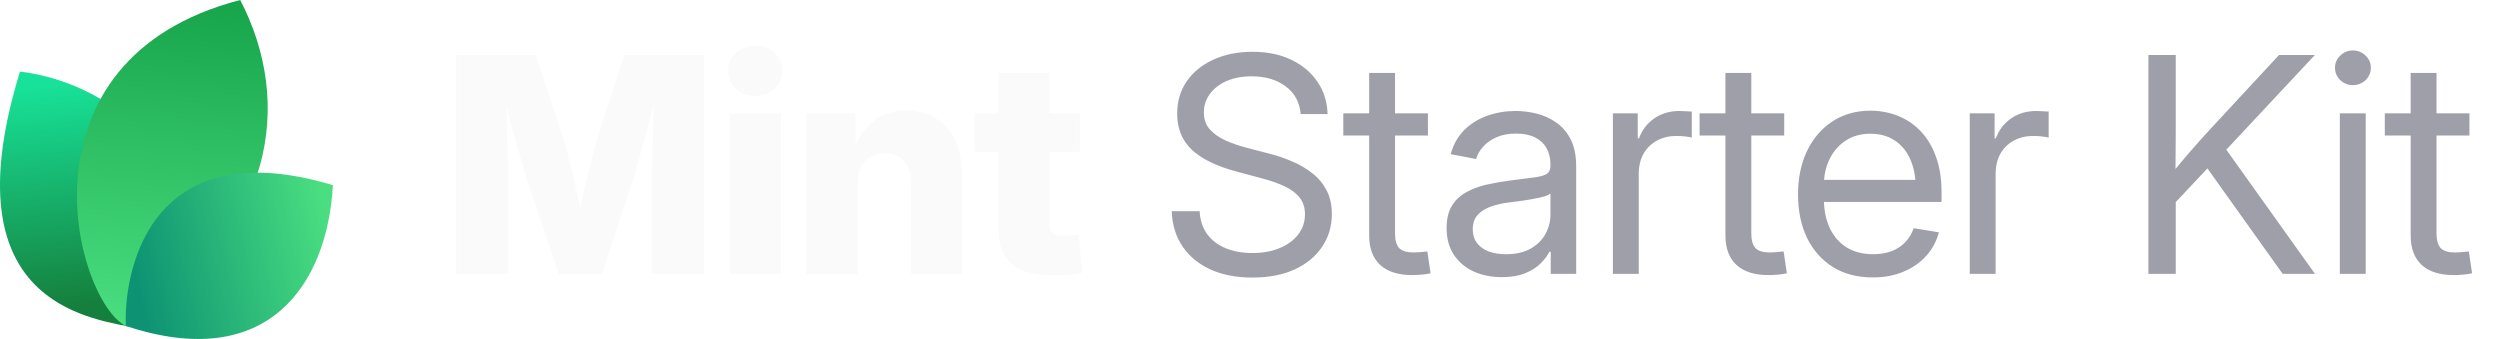
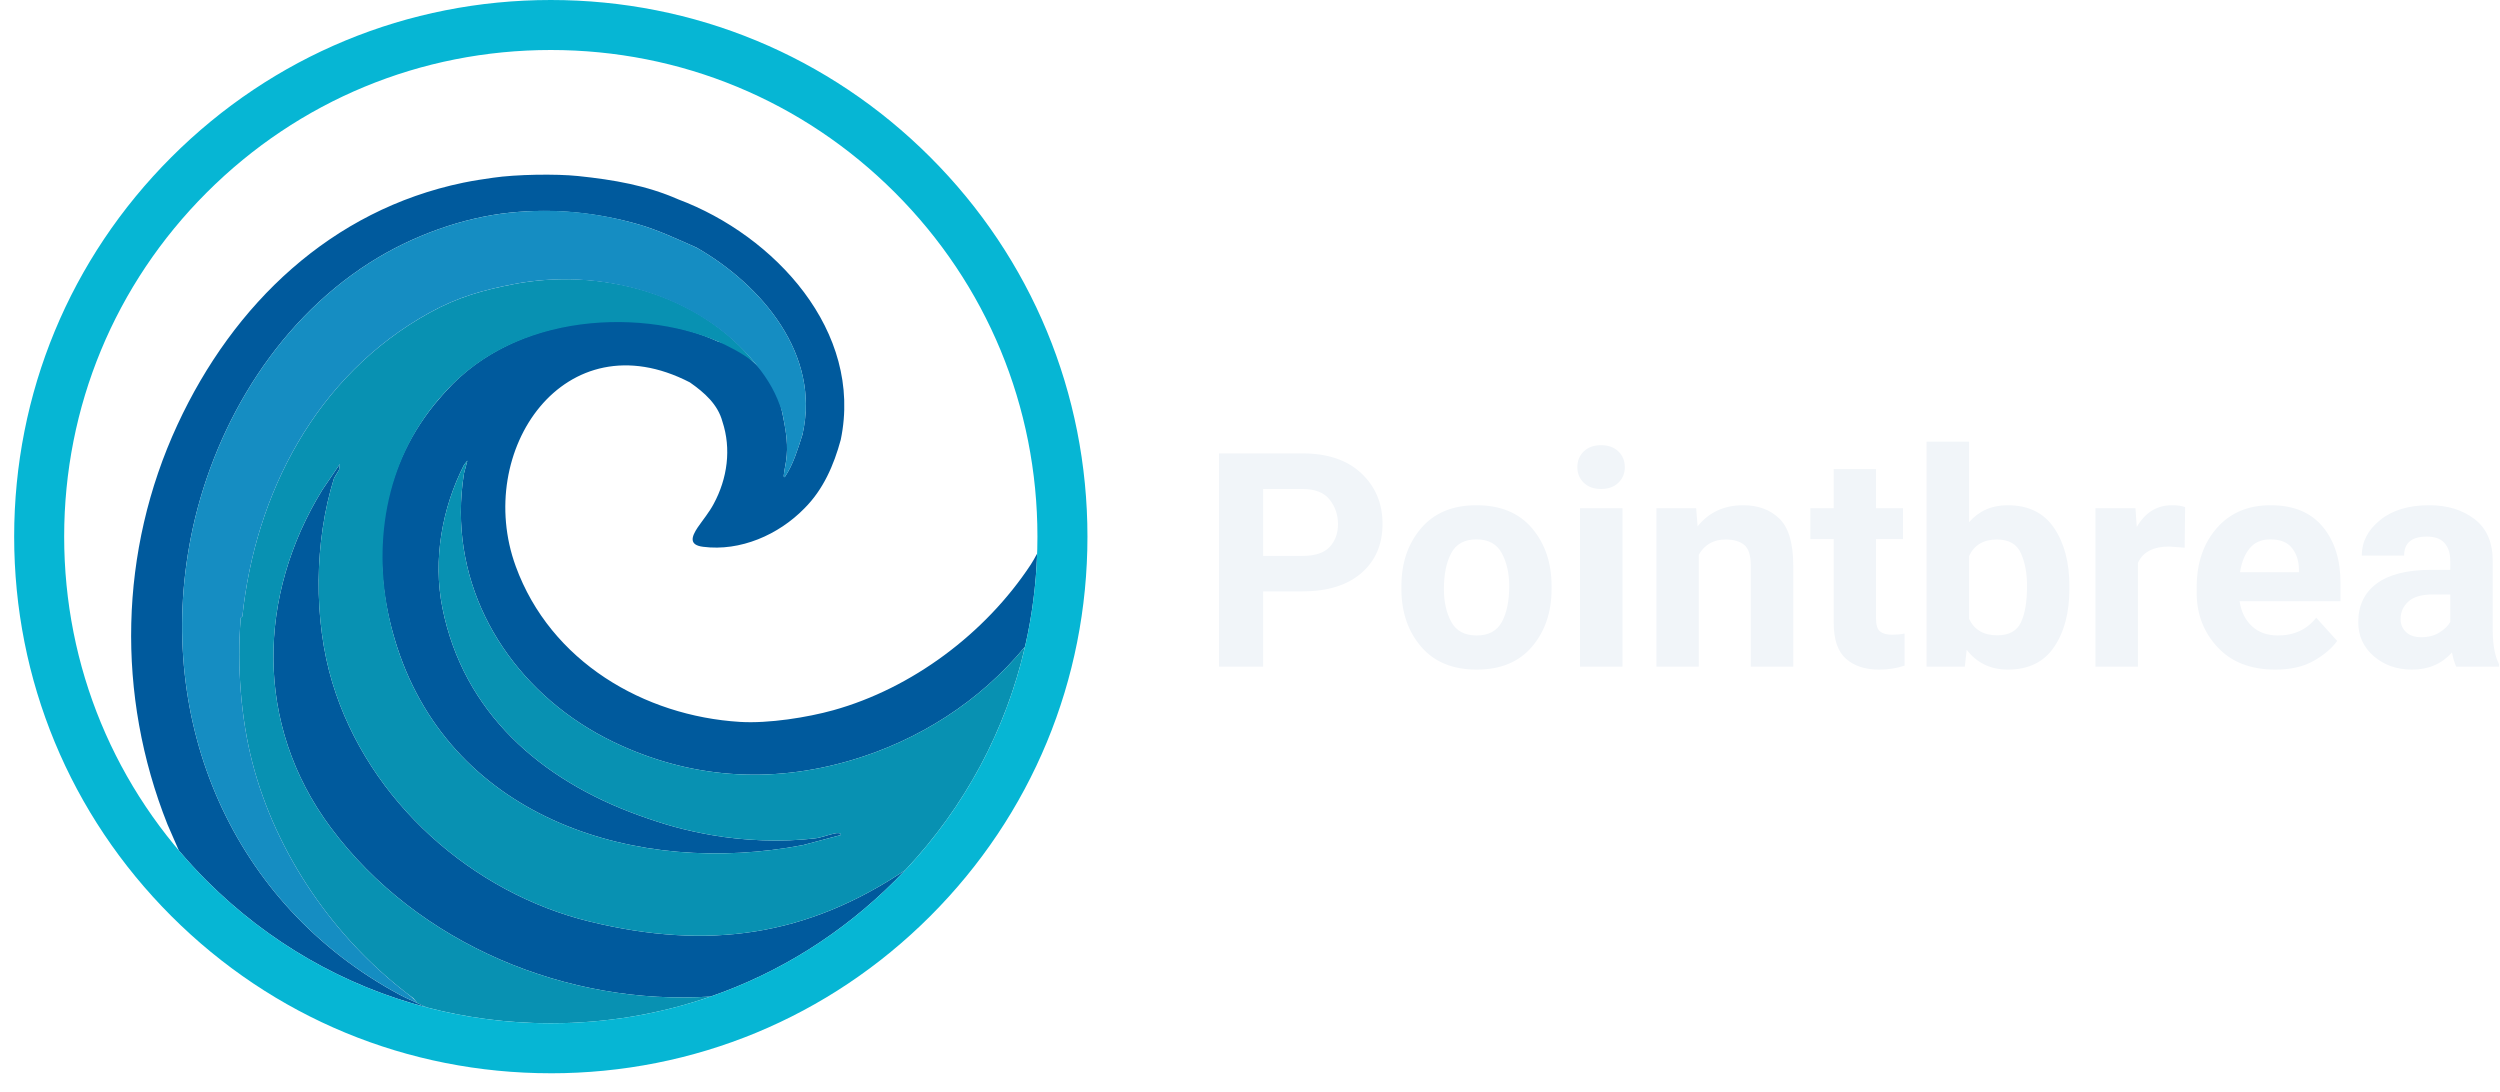
- <svg xmlns="http://www.w3.org/2000/svg" width="177" height="24" viewBox="0 0 177 24" fill="none">
-   <path d="M9.061 23.108C5.268 22.377 -3.391 20.627 1.417 5.064C9.634 6.099 16.973 14.064 9.061 23.108Z" fill="url(#paint0_linear_17557_2145)" />
-   <path d="M8.919 23.094C5.276 21.222 0.784 4.209 17.007 0C20.757 7.193 19.621 16.545 8.919 23.094Z" fill="url(#paint1_linear_17557_2145)" />
-   <path d="M8.914 23.079C8.735 19.882 10.159 9.085 23.57 13.111C23.181 20.123 18.984 26.418 8.914 23.079Z" fill="url(#paint2_linear_17557_2145)" />
-   <path d="M32.301 19.392V3.894H37.938L39.925 9.948C40.036 10.315 40.164 10.787 40.31 11.362C40.462 11.938 40.611 12.552 40.757 13.204C40.91 13.855 41.048 14.483 41.173 15.086C41.305 15.682 41.412 16.192 41.495 16.615H40.695C40.771 16.192 40.871 15.682 40.996 15.086C41.128 14.49 41.267 13.866 41.412 13.214C41.565 12.562 41.714 11.948 41.86 11.373C42.005 10.79 42.133 10.315 42.244 9.948L44.2 3.894H49.848V19.392H46.166V12.704C46.166 12.357 46.173 11.917 46.187 11.383C46.2 10.849 46.214 10.27 46.228 9.646C46.249 9.022 46.266 8.391 46.28 7.753C46.301 7.115 46.311 6.519 46.311 5.964H46.623C46.485 6.561 46.332 7.181 46.166 7.826C45.999 8.471 45.833 9.102 45.666 9.719C45.507 10.336 45.351 10.901 45.198 11.414C45.053 11.928 44.928 12.357 44.824 12.704L42.608 19.392H39.561L37.314 12.704C37.203 12.357 37.072 11.928 36.919 11.414C36.773 10.901 36.614 10.34 36.441 9.729C36.274 9.112 36.104 8.481 35.931 7.836C35.764 7.192 35.608 6.567 35.463 5.964H35.827C35.834 6.512 35.844 7.105 35.858 7.743C35.872 8.374 35.886 9.005 35.9 9.636C35.92 10.26 35.938 10.839 35.952 11.373C35.965 11.907 35.972 12.351 35.972 12.704V19.392H32.301ZM51.668 19.392V8.024H55.288V19.392H51.668ZM53.468 6.786C52.927 6.786 52.473 6.616 52.105 6.276C51.738 5.93 51.554 5.507 51.554 5.007C51.554 4.508 51.738 4.088 52.105 3.749C52.473 3.409 52.927 3.239 53.468 3.239C54.009 3.239 54.463 3.409 54.83 3.749C55.198 4.082 55.382 4.501 55.382 5.007C55.382 5.507 55.198 5.93 54.83 6.276C54.463 6.616 54.009 6.786 53.468 6.786ZM60.708 13.027V19.392H57.088V8.024H60.551L60.593 10.967H60.281C60.593 10.024 61.061 9.268 61.685 8.7C62.309 8.124 63.138 7.836 64.171 7.836C64.975 7.836 65.672 8.017 66.262 8.377C66.851 8.731 67.302 9.234 67.614 9.885C67.933 10.537 68.092 11.307 68.092 12.194V19.392H64.483V12.912C64.483 12.26 64.32 11.754 63.994 11.394C63.675 11.033 63.221 10.853 62.632 10.853C62.25 10.853 61.914 10.936 61.623 11.102C61.332 11.269 61.106 11.515 60.947 11.841C60.787 12.16 60.708 12.555 60.708 13.027ZM76.456 8.024V10.749H69.008V8.024H76.456ZM70.683 5.163H74.292V15.783C74.292 16.102 74.361 16.334 74.5 16.48C74.646 16.625 74.899 16.698 75.259 16.698C75.405 16.698 75.596 16.688 75.831 16.667C76.074 16.646 76.251 16.629 76.362 16.615L76.632 19.309C76.313 19.378 75.963 19.427 75.582 19.455C75.207 19.482 74.836 19.496 74.469 19.496C73.2 19.496 72.25 19.222 71.619 18.674C70.995 18.127 70.683 17.308 70.683 16.22V5.163Z" fill="#FAFAFA" />
-   <path d="M88.667 19.652C87.523 19.652 86.528 19.458 85.682 19.07C84.843 18.681 84.188 18.137 83.716 17.437C83.245 16.736 82.992 15.908 82.957 14.951H84.933C84.968 15.596 85.148 16.14 85.474 16.584C85.8 17.021 86.24 17.354 86.795 17.582C87.35 17.804 87.974 17.915 88.667 17.915C89.388 17.915 90.026 17.801 90.581 17.572C91.143 17.343 91.583 17.024 91.902 16.615C92.228 16.199 92.391 15.717 92.391 15.169C92.391 14.698 92.266 14.306 92.017 13.994C91.767 13.675 91.413 13.408 90.956 13.193C90.498 12.978 89.954 12.787 89.323 12.621L87.502 12.132C86.123 11.765 85.082 11.255 84.382 10.603C83.689 9.944 83.342 9.095 83.342 8.055C83.342 7.174 83.571 6.404 84.028 5.746C84.486 5.087 85.117 4.577 85.921 4.217C86.726 3.849 87.645 3.666 88.678 3.666C89.718 3.666 90.63 3.853 91.413 4.227C92.204 4.602 92.824 5.122 93.275 5.787C93.726 6.446 93.965 7.209 93.993 8.076H92.089C92.013 7.23 91.656 6.574 91.018 6.11C90.387 5.638 89.586 5.403 88.615 5.403C87.95 5.403 87.36 5.513 86.847 5.735C86.341 5.957 85.946 6.262 85.661 6.651C85.377 7.032 85.235 7.469 85.235 7.961C85.235 8.447 85.377 8.849 85.661 9.168C85.946 9.48 86.317 9.74 86.774 9.948C87.232 10.149 87.724 10.319 88.251 10.457L89.884 10.884C90.439 11.023 90.977 11.206 91.496 11.435C92.023 11.657 92.495 11.934 92.911 12.267C93.334 12.593 93.67 12.995 93.92 13.474C94.17 13.945 94.294 14.504 94.294 15.149C94.294 16.015 94.066 16.788 93.608 17.468C93.157 18.148 92.512 18.681 91.673 19.07C90.834 19.458 89.832 19.652 88.667 19.652ZM101.097 8.024V9.594H95.106V8.024H101.097ZM96.937 5.163H98.767V16.521C98.767 17 98.865 17.347 99.059 17.562C99.26 17.77 99.6 17.874 100.078 17.874C100.21 17.874 100.366 17.867 100.546 17.853C100.733 17.832 100.903 17.815 101.056 17.801L101.285 19.351C101.097 19.392 100.886 19.423 100.65 19.444C100.414 19.465 100.189 19.475 99.974 19.475C98.996 19.475 98.244 19.236 97.717 18.758C97.197 18.272 96.937 17.579 96.937 16.677V5.163ZM106.33 19.621C105.595 19.621 104.932 19.489 104.343 19.226C103.754 18.955 103.285 18.564 102.939 18.05C102.592 17.53 102.419 16.896 102.419 16.147C102.419 15.495 102.547 14.965 102.804 14.556C103.06 14.146 103.403 13.828 103.833 13.599C104.263 13.363 104.742 13.186 105.269 13.068C105.796 12.95 106.333 12.857 106.881 12.787C107.574 12.69 108.132 12.617 108.555 12.569C108.978 12.52 109.287 12.441 109.481 12.33C109.675 12.212 109.772 12.014 109.772 11.737V11.654C109.772 11.203 109.679 10.815 109.492 10.489C109.311 10.163 109.041 9.91 108.68 9.729C108.32 9.549 107.872 9.459 107.338 9.459C106.805 9.459 106.34 9.546 105.945 9.719C105.556 9.892 105.241 10.118 104.998 10.395C104.755 10.665 104.593 10.953 104.509 11.258L102.71 10.915C102.897 10.222 103.22 9.65 103.677 9.199C104.135 8.748 104.679 8.412 105.31 8.19C105.941 7.968 106.607 7.857 107.307 7.857C107.8 7.857 108.295 7.92 108.795 8.044C109.301 8.169 109.765 8.381 110.188 8.679C110.611 8.97 110.951 9.369 111.208 9.875C111.464 10.374 111.593 11.005 111.593 11.768V19.392H109.793V17.822H109.7C109.568 18.085 109.363 18.359 109.086 18.643C108.809 18.921 108.444 19.153 107.994 19.34C107.543 19.527 106.988 19.621 106.33 19.621ZM106.621 17.998C107.321 17.998 107.904 17.867 108.368 17.603C108.84 17.333 109.19 16.986 109.419 16.563C109.654 16.133 109.772 15.682 109.772 15.211V13.692C109.703 13.769 109.554 13.841 109.325 13.911C109.096 13.973 108.829 14.032 108.524 14.088C108.226 14.143 107.921 14.192 107.609 14.233C107.304 14.275 107.033 14.309 106.798 14.337C106.354 14.393 105.938 14.49 105.549 14.628C105.168 14.76 104.86 14.954 104.624 15.211C104.388 15.467 104.27 15.811 104.27 16.241C104.27 16.615 104.367 16.934 104.561 17.198C104.762 17.461 105.04 17.662 105.393 17.801C105.747 17.933 106.156 17.998 106.621 17.998ZM114.193 19.392V8.024H115.951V9.792H116.045C116.253 9.209 116.61 8.741 117.116 8.388C117.622 8.034 118.219 7.857 118.905 7.857C119.058 7.857 119.217 7.864 119.384 7.878C119.55 7.885 119.682 7.892 119.779 7.899V9.74C119.716 9.719 119.578 9.695 119.363 9.667C119.155 9.639 118.922 9.625 118.666 9.625C118.174 9.625 117.726 9.733 117.324 9.948C116.922 10.163 116.603 10.471 116.367 10.874C116.138 11.276 116.024 11.758 116.024 12.319V19.392H114.193ZM126.322 8.024V9.594H120.33V8.024H126.322ZM122.161 5.163H123.992V16.521C123.992 17 124.089 17.347 124.283 17.562C124.484 17.77 124.824 17.874 125.302 17.874C125.434 17.874 125.59 17.867 125.77 17.853C125.958 17.832 126.127 17.815 126.28 17.801L126.509 19.351C126.322 19.392 126.11 19.423 125.874 19.444C125.639 19.465 125.413 19.475 125.198 19.475C124.221 19.475 123.468 19.236 122.941 18.758C122.421 18.272 122.161 17.579 122.161 16.677V5.163ZM132.604 19.642C131.502 19.642 130.555 19.396 129.765 18.903C128.974 18.404 128.364 17.714 127.934 16.834C127.511 15.946 127.3 14.927 127.3 13.775C127.3 12.611 127.511 11.584 127.934 10.697C128.364 9.802 128.964 9.102 129.734 8.596C130.51 8.089 131.408 7.836 132.428 7.836C133.1 7.836 133.738 7.954 134.341 8.19C134.952 8.426 135.489 8.783 135.954 9.261C136.425 9.74 136.793 10.343 137.056 11.071C137.327 11.792 137.462 12.645 137.462 13.63V14.296H128.433V12.735H136.463L135.631 13.297C135.631 12.541 135.506 11.876 135.257 11.3C135.007 10.725 134.643 10.277 134.165 9.958C133.686 9.632 133.107 9.469 132.428 9.469C131.748 9.469 131.162 9.632 130.67 9.958C130.177 10.284 129.796 10.725 129.526 11.279C129.262 11.827 129.13 12.441 129.13 13.12V14.046C129.13 14.864 129.273 15.572 129.557 16.168C129.841 16.757 130.243 17.211 130.763 17.53C131.283 17.842 131.901 17.998 132.615 17.998C133.093 17.998 133.523 17.929 133.905 17.79C134.293 17.645 134.619 17.433 134.882 17.156C135.153 16.879 135.354 16.546 135.486 16.157L137.275 16.449C137.108 17.08 136.81 17.634 136.38 18.113C135.95 18.591 135.413 18.966 134.768 19.236C134.123 19.507 133.402 19.642 132.604 19.642ZM139.459 19.392V8.024H141.217V9.792H141.311C141.519 9.209 141.876 8.741 142.382 8.388C142.888 8.034 143.485 7.857 144.171 7.857C144.324 7.857 144.483 7.864 144.649 7.878C144.816 7.885 144.948 7.892 145.045 7.899V9.74C144.982 9.719 144.844 9.695 144.629 9.667C144.421 9.639 144.188 9.625 143.932 9.625C143.439 9.625 142.992 9.733 142.59 9.948C142.188 10.163 141.869 10.471 141.633 10.874C141.404 11.276 141.29 11.758 141.29 12.319V19.392H139.459ZM153.429 14.961V12.715C153.783 12.257 154.136 11.82 154.49 11.404C154.844 10.981 155.204 10.565 155.572 10.156C155.939 9.74 156.314 9.327 156.695 8.918L161.355 3.894H163.893L157.277 10.967H157.184L153.429 14.961ZM152.108 19.392V3.894H154.043V9.241L154.022 12.559L154.043 13.505V19.392H152.108ZM161.615 19.392L155.967 11.477L157.173 9.969L163.903 19.392H161.615ZM165.661 19.392V8.024H167.492V19.392H165.661ZM166.587 6.027C166.24 6.027 165.942 5.909 165.692 5.673C165.443 5.43 165.318 5.139 165.318 4.799C165.318 4.459 165.443 4.172 165.692 3.936C165.942 3.693 166.24 3.572 166.587 3.572C166.934 3.572 167.232 3.693 167.482 3.936C167.731 4.172 167.856 4.459 167.856 4.799C167.856 5.139 167.731 5.43 167.482 5.673C167.232 5.909 166.934 6.027 166.587 6.027ZM174.836 8.024V9.594H168.844V8.024H174.836ZM170.675 5.163H172.506V16.521C172.506 17 172.603 17.347 172.797 17.562C172.998 17.77 173.338 17.874 173.816 17.874C173.948 17.874 174.104 17.867 174.284 17.853C174.472 17.832 174.641 17.815 174.794 17.801L175.023 19.351C174.836 19.392 174.624 19.423 174.388 19.444C174.153 19.465 173.927 19.475 173.712 19.475C172.735 19.475 171.982 19.236 171.455 18.758C170.935 18.272 170.675 17.579 170.675 16.677V5.163Z" fill="#9F9FA9" />
+ <svg xmlns="http://www.w3.org/2000/svg" id="_dark_mode_Cleaned_up_with_outside_circle_copy" data-name="(dark mode) Cleaned up with outside circle copy" viewBox="0 0 1500 655.11">
  <defs>
-     <linearGradient id="paint0_linear_17557_2145" x1="3.776" y1="5.916" x2="5.232" y2="21.559" gradientUnits="userSpaceOnUse">
-       <stop stop-color="#18E299" />
-       <stop offset="1" stop-color="#15803D" />
-     </linearGradient>
-     <linearGradient id="paint1_linear_17557_2145" x1="12.171" y1="-0.718" x2="10.19" y2="22.983" gradientUnits="userSpaceOnUse">
-       <stop stop-color="#16A34A" />
-       <stop offset="1" stop-color="#4ADE80" />
-     </linearGradient>
-     <linearGradient id="paint2_linear_17557_2145" x1="23.133" y1="15.353" x2="9.338" y2="18.52" gradientUnits="userSpaceOnUse">
-       <stop stop-color="#4ADE80" />
-       <stop offset="1" stop-color="#0D9373" />
-     </linearGradient>
+     <style>
+       .cls-1 {
+         fill: none;
+       }
+ 
+       .cls-2 {
+         fill: #005a9d;
+       }
+ 
+       .cls-3 {
+         fill: #158dc2;
+       }
+ 
+       .cls-4 {
+         fill: #003359;
+       }
+ 
+       .cls-5 {
+         fill: #06b6d4;
+       }
+ 
+       .cls-6 {
+         fill: #0891b2;
+       }
+ 
+       .text-logo {
+         fill: #f1f5f9;
+         font-family: -apple-system, BlinkMacSystemFont, 'Segoe UI', 'Roboto', 'Oxygen', 'Ubuntu', 'Cantarell', sans-serif;
+         font-size: 180px;
+         font-weight: 600;
+       }
+     </style>
  </defs>
+   <path class="cls-2" d="M543.1,522.11c-2.02,2.14-4.07,4.25-6.16,6.34-31.7,31.7-69.41,55.22-110.56,69.47-85.5,5.6-175.59-31.04-227.94-101.38-46.19-62.09-43.8-139.64-5-202.69l10.5-15.48-.5,3.49h0s-3,5-3,5c-11.88,37.83-12.46,85.02-1,122.81,21.71,71.54,84.44,126.21,154.5,143.29,71.3,17.37,130.21,8.62,189.16-30.85Z" />
+   <path class="cls-2" d="M441.68,207.51c.09.08,11.84,11.02,11.9,11.08,8.77,8.47,13.07,15.53,15.86,29.33,1.67,8.28,3.32,16.7,2.6,25.19-.32,4.75-1.59,9.08-1.78,12.11-.06.71.09,1.59.8.71,4.93-7.37,7.65-16.61,10.38-25.03,11.15-47.94-24.23-89.81-63.5-112.33-11.52-5.08-23.46-10.69-35-13.98-24.12-6.89-50.08-9.79-77-6.99-28.36,2.95-58.62,13.81-84,29.95-58.25,37.04-95.02,101.48-107.5,165.25-21.42,109.58,24.37,219.78,125.5,274.09,3.31,1.78,6.97,3.31,10.5,4.99h.01c.97.46,1.95.92,2.93,1.37.86.4,1.74.79,2.61,1.18-49.48-12.96-94.84-38.85-131.97-75.98-5.84-5.85-11.41-11.89-16.69-18.13l-6.89-15.78c-30.81-77.53-28.99-164.02,6-239.63,33.67-72.75,92.47-128.87,171.5-145.29,6.62-1.37,11.99-2.11,18-2.99,13.67-2,37.64-2.4,51-1,21.37,2.24,40.96,5.61,60,13.98,57.76,21.66,111.11,79.07,97.5,144.28-4.13,15.18-10.46,29.85-21.84,41.18-15.46,15.81-38.4,25.88-60.72,23.01-8.54-1.06-7.09-5.87-3.29-11.58,3.19-4.63,6.98-9.19,9.6-14.13,8.29-15.28,10.68-33.09,5.25-49.46-2.75-10.24-10.66-17.28-19.5-23.47-75.29-38.91-129.74,41.13-104.5,110.34,20.89,57.27,77.04,89.82,134.5,93.36,17.28,1.06,40.61-2.71,56-6.99,47.2-13.12,91.26-46.02,118.5-87.37,1.11-1.69,2.46-4.03,3.84-6.62-.64,18.99-3.09,37.67-7.27,55.83-27.08,33-64.09,56.28-104.07,68.11-49.18,14.56-97.68,10.86-143-10.98-54.69-26.37-91.41-78.86-91.41-137.91,0-7.69.62-15.49,1.91-23.35l2-7.49-2,2.5c-13.16,25.81-18.81,56.85-13,85.87,12.57,62.73,58.88,103.07,117.5,124.31,15.86,5.75,27.78,9.11,44,11.98,19.08,3.39,41.89,4.4,62,2,3.82-.45,8.45-2.34,12-2.99.87-.16,3.83-.62,3.5.99l-22.49,5.99h-.01c-99.35,19.13-209.77-15.33-243.5-118.32-.37-1.12-.72-2.25-1.07-3.38-14.84-48.13-10.67-97.88,20.21-138.74.29-.38.58-.76.88-1.14.71-.93,1.44-1.84,2.18-2.76,1.47-1.81,3-3.61,4.59-5.39.38-.46.79-.91,1.21-1.36.41-.45.83-.89,1.24-1.34,42.37-47.2,117.96-50.77,163.38-29.54" />
+   <path class="cls-2" d="M437.86,208.35c.55.27,1.09.54,1.62.81" />
+   <path class="cls-4" d="M621.31,395.09c1.44-5.99,2.7-12.04,3.78-18.17-.26.57-.53,1.13-.65,1.8-1,5.62-1.97,11.02-3.13,16.37Z" />
+   <path class="cls-6" d="M203.44,281.86l.5-3.49-10.5,15.48c-38.8,63.05-41.19,140.6,5,202.69,52.35,70.34,142.44,106.98,227.94,101.38-30.43,10.56-62.74,16.05-95.9,16.05-25.47,0-50.45-3.24-74.45-9.53-.02,0-.03,0-.04-.01-.87-.39-1.75-.78-2.61-1.18-.98-.45-1.96-.91-2.93-1.37h-.01l-2.49-2.99h-.01c-47.29-35.03-82.28-86.52-96.5-141.29-6.84-26.35-9.37-57.98-7-86.87.03-.36.97-.63,1-1,7.72-73.31,44.03-144.52,112.5-182.22,17.06-9.4,32.23-13.51,50-16.98,51.2-9.98,111.67,4.88,145.43,47.83.01.01.22.21.36.35-.04-.02-.08-.07-.15-.12-.06-.06-.14-.13-.23-.21-.01-.01-.02-.02-.03-.02-.5-.45-1.02-.88-1.54-1.31-.52-.42-1.06-.84-1.6-1.26-.53-.4-1.07-.79-1.62-1.18-.59-.42-1.19-.83-1.81-1.24-1.61-1.05-3.3-2.07-5.07-3.05-.12-.06-.24-.13-.37-.2-.6-.32-1.22-.63-1.83-.96-43.71-23.87-125.83-25.07-171.8,25.43-.41.45-.83.89-1.24,1.34-.42.45-.83.9-1.21,1.36-1.61,1.77-3.14,3.56-4.59,5.39-.76.91-1.48,1.83-2.18,2.76-.3.38-.59.76-.88,1.14-29.37,39.21-34.92,90.73-20.21,138.74.35,1.13.7,2.26,1.07,3.38,33.73,102.99,144.15,137.45,243.5,118.32h.01l22.49-5.99c.33-1.61-2.63-1.15-3.5-.99-3.55.65-8.18,2.54-12,2.99-20.11,2.4-42.92,1.39-62-2-16.22-2.87-28.14-6.23-44-11.98-58.62-21.24-104.93-61.58-117.5-124.31-5.81-29.02-.16-60.06,13-85.87h.01l1.99-2.5-2,7.49c-1.29,7.86-1.91,15.66-1.91,23.35,0,59.05,36.72,111.54,91.41,137.91,45.32,21.84,93.82,25.54,143,10.98,39.98-11.83,76.99-35.11,104.07-68.11-11.49,49.97-36.03,96.05-71.91,134.12-58.95,39.47-117.86,48.22-189.16,30.85-70.06-17.08-132.79-71.75-154.5-143.29-11.46-37.79-10.88-84.98,1-122.81h.01l2.99-4.99h0Z" />
+   <path class="cls-3" d="M250.45,601.88c-3.54-1.68-7.19-3.22-10.5-4.99-101.14-54.31-146.93-164.51-125.5-274.09,12.47-63.77,49.25-128.21,107.5-165.25,25.38-16.14,55.64-27.01,84-29.95s52.87.1,77,6.99c10.98,3.13,22.33,8.37,33.34,13.25,1.11.49,2.18,1.03,3.23,1.64,38.21,22.48,72.18,63.22,62.28,109.88-.22,1.03-.51,2.04-.83,3.04-2.58,8-5.26,16.6-9.89,23.54-.72.87-.86.01-.81-.71.19-3.02,1.46-7.37,1.78-12.12.69-8.14-.84-16.22-2.4-24.18-.13-.68-.25-1.36-.46-2.02-3.4-10.59-7.65-18.46-15.74-28.45-34.41-42.5-94.27-57.92-145.5-47.93-17.77,3.46-32.94,7.58-50,16.97-68.47,37.71-104.78,108.91-112.5,182.23-.04.36-.97.64-1,1-2.38,28.89.16,60.52,7,86.87,13.92,53.63,47.75,104.1,93.54,139.06,1.95,1.49,3.75,3.18,5.33,5.06l.13.15Z" />
+   <path class="cls-1" d="M629.58,315.67c-.06,16.28,0,40.11-4.05,56.01-.14.79-.26,1.58-.4,2.37h0c-.05.27-.09.54-.15.8-1.03,5.81-2.23,11.55-3.6,17.23-2.08,8.64-4.53,17.13-7.34,25.45-.01.02-.02.04-.02.07-10.12,29.92-24.89,57.69-43.46,82.45,0,.02-.02.04-.04.05-28.51,38.04-65.96,69-109.24,89.75-5.05,2.42-10.18,4.7-15.38,6.83h-.01c-32.3,13.28-67.43,21.01-104.27,22.02-2.75.08-5.50.12-8.27.12-16.82,0-33.32-1.4-49.37-4.09-.01-.01-.02-.01-.03-.01-68.64-11.52-129.27-46.64-173.26-96.73h-.01c-42.02-47.85-68.86-109.34-73-176.98-.39-6.09-.57-12.24-.57-18.43,0-10.5.54-20.88,1.61-31.1,7.8-74.74,43.38-141.21,96.25-188.9l.06-.06c52.21-47.07,121.24-75.84,197.01-76.16" />
+   <path class="cls-5" d="M330.48,643.96c-86,0-166.86-33.49-227.68-94.31C41.99,488.84,8.5,407.99,8.5,321.98S41.99,155.12,102.81,94.31C163.62,33.49,244.48,0,330.48,0s166.86,33.49,227.68,94.31,94.31,141.67,94.31,227.68-33.49,166.86-94.31,227.67c-60.81,60.81-141.67,94.31-227.68,94.31ZM330.48,30c-77.99,0-151.31,30.37-206.46,85.52S38.5,243.99,38.5,321.98s30.37,151.31,85.52,206.46c55.15,55.15,128.47,85.52,206.46,85.52s151.31-30.37,206.46-85.52c55.15-55.15,85.52-128.47,85.52-206.46s-30.37-151.31-85.52-206.46S408.47,30,330.48,30Z" />
+   <text class="text-logo" x="720" y="400">Pointbreak</text>
</svg>
